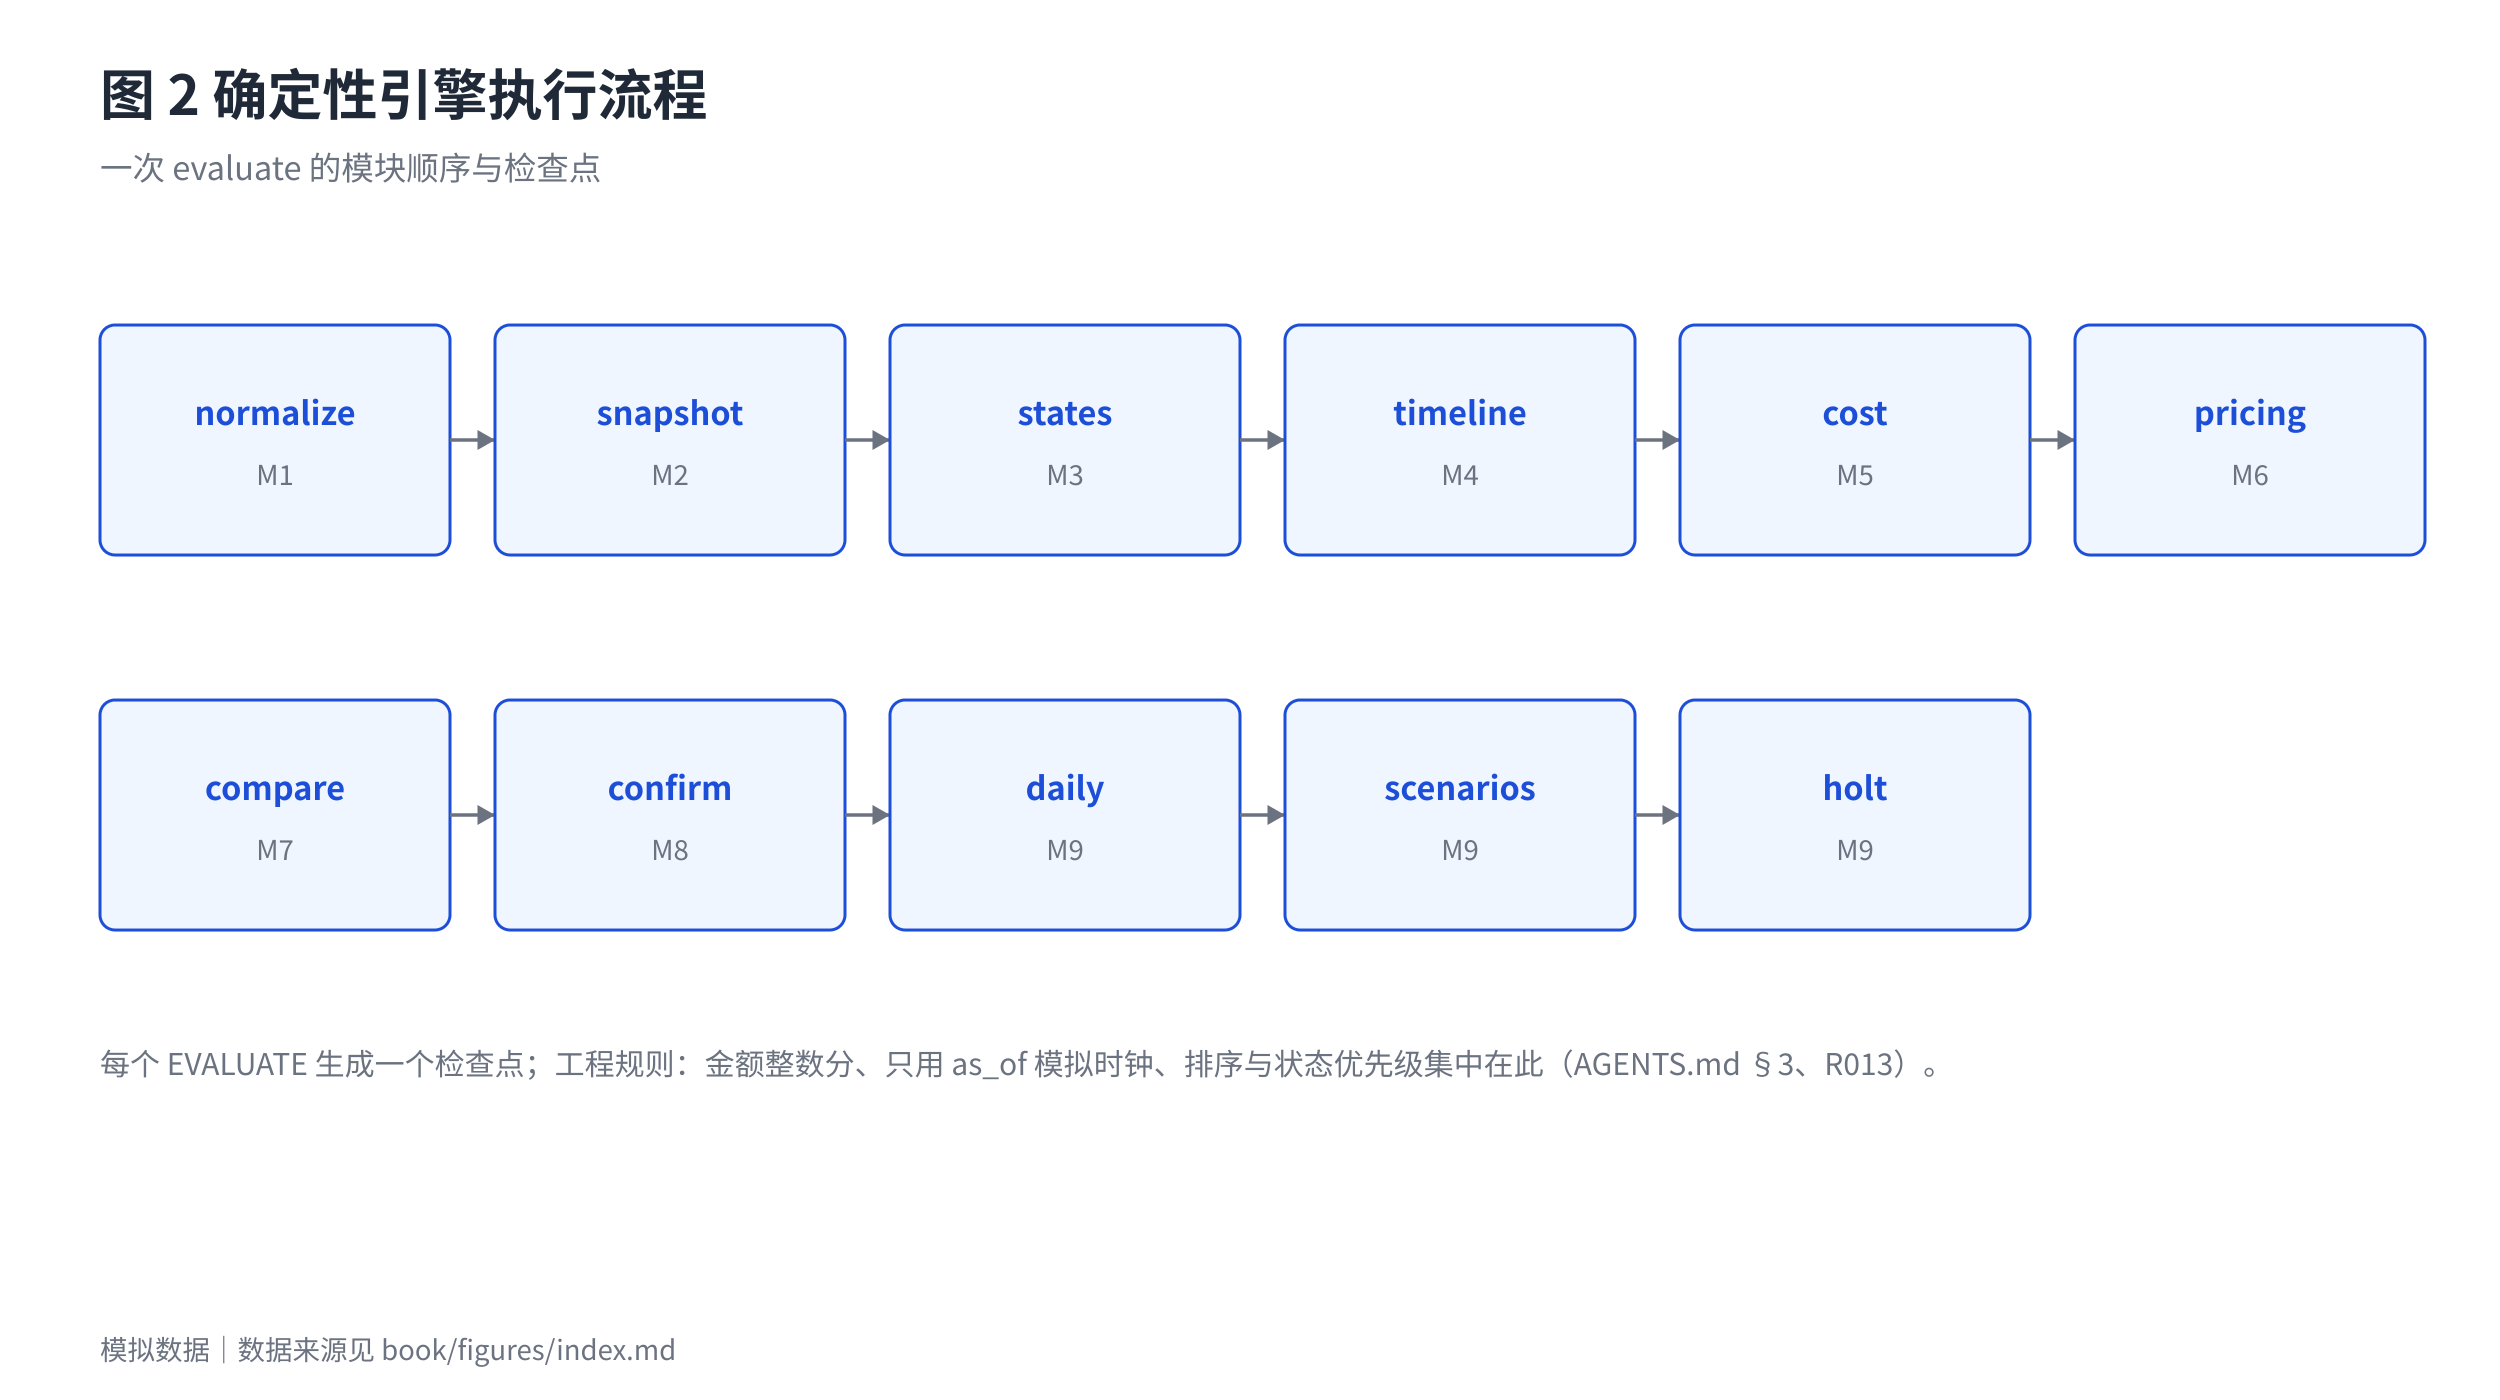
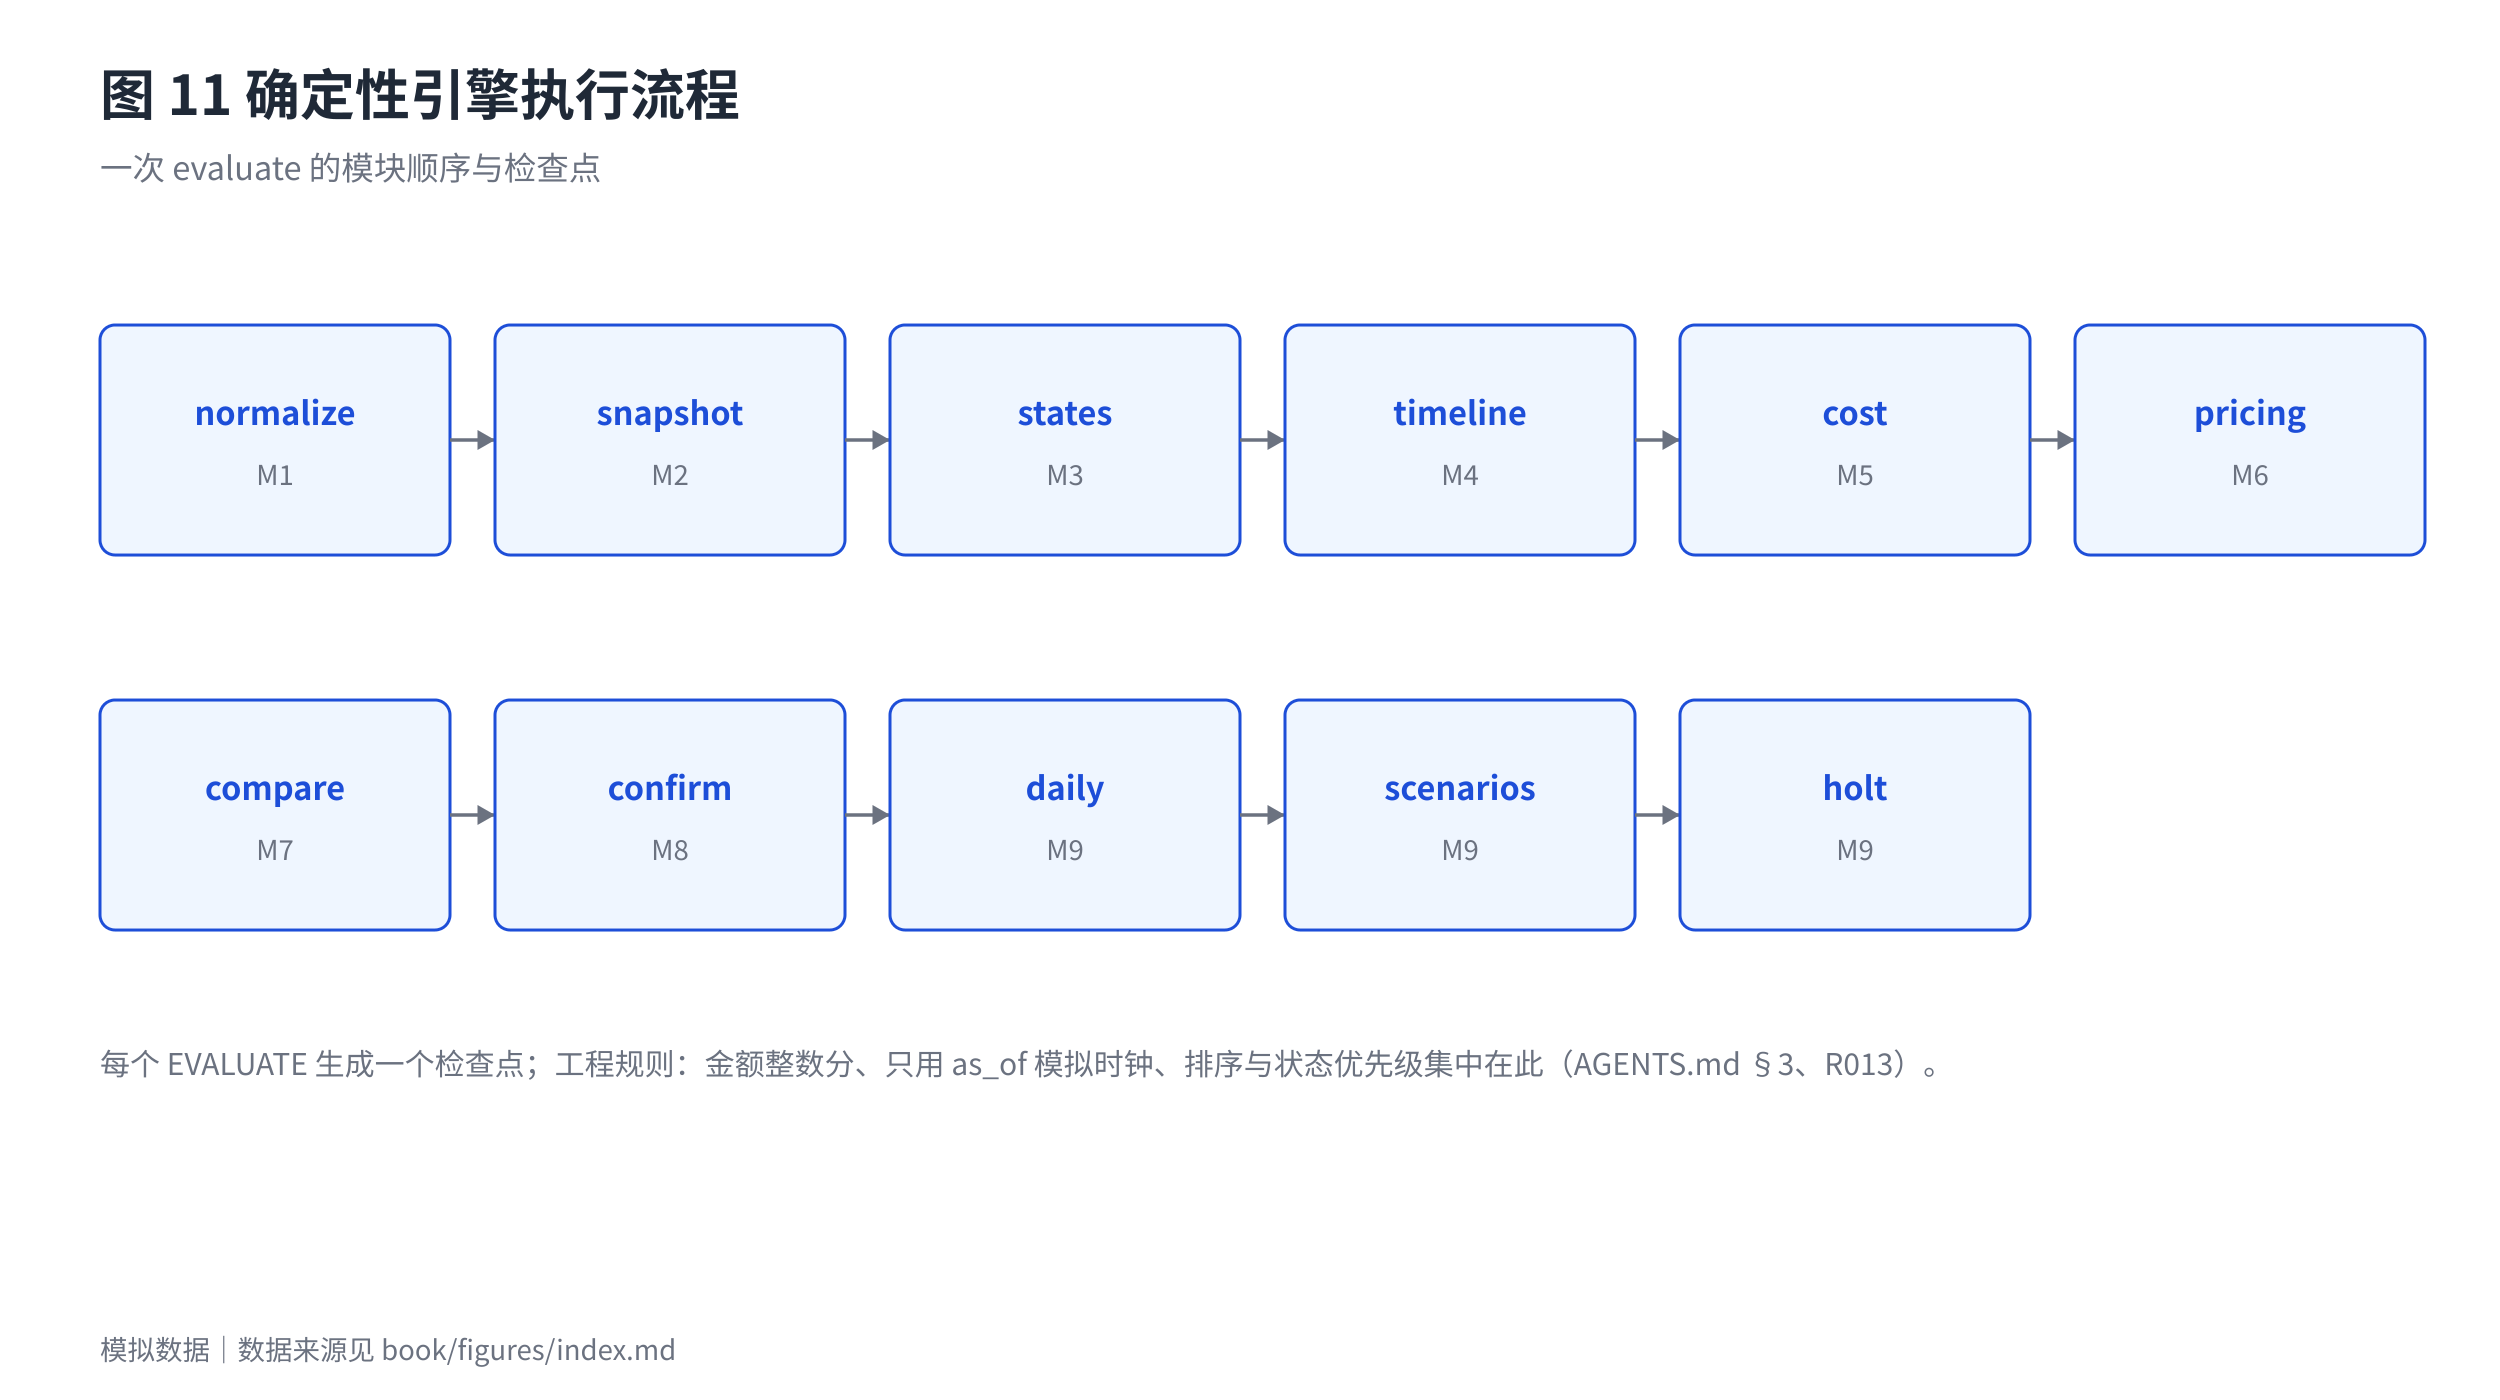
- <svg xmlns="http://www.w3.org/2000/svg" viewBox="0 0 1000 560" width="1000" height="560" role="img" aria-label="图 2 确定性引擎执行流程">
+ <svg xmlns="http://www.w3.org/2000/svg" viewBox="0 0 1000 560" width="1000" height="560" role="img" aria-label="图 11 确定性引擎执行流程">
  <rect x="0" y="0" width="1000" height="560" rx="0" fill="#ffffff" stroke="#ffffff" stroke-width="1.2" />
-   <text x="40" y="46" font-size="22" font-family="'Noto Sans CJK SC','Microsoft YaHei',sans-serif" text-anchor="start" font-weight="bold" fill="#1f2937">图 2 确定性引擎执行流程</text>
+   <text x="40" y="46" font-size="22" font-family="'Noto Sans CJK SC','Microsoft YaHei',sans-serif" text-anchor="start" font-weight="bold" fill="#1f2937">图 11 确定性引擎执行流程</text>
  <text x="40" y="72" font-size="13" font-family="'Noto Sans CJK SC','Microsoft YaHei',sans-serif" text-anchor="start" font-weight="normal" fill="#6b7280">一次 evaluate 的模块顺序与检查点</text>
  <rect x="40" y="130" width="140" height="92" rx="6" fill="#eff6ff" stroke="#1d4ed8" stroke-width="1.2" />
  <text x="110" y="170" font-size="13" font-family="'Noto Sans CJK SC','Microsoft YaHei',sans-serif" text-anchor="middle" font-weight="bold" fill="#1d4ed8">normalize</text>
  <text x="110" y="194" font-size="11" font-family="'Noto Sans CJK SC','Microsoft YaHei',sans-serif" text-anchor="middle" font-weight="normal" fill="#6b7280">M1</text>
  <line x1="180" y1="176" x2="198" y2="176" stroke="#6b7280" stroke-width="1.4" />
  <polygon points="198,176 191,172 191,180" fill="#6b7280" />
  <rect x="198" y="130" width="140" height="92" rx="6" fill="#eff6ff" stroke="#1d4ed8" stroke-width="1.2" />
  <text x="268" y="170" font-size="13" font-family="'Noto Sans CJK SC','Microsoft YaHei',sans-serif" text-anchor="middle" font-weight="bold" fill="#1d4ed8">snapshot</text>
  <text x="268" y="194" font-size="11" font-family="'Noto Sans CJK SC','Microsoft YaHei',sans-serif" text-anchor="middle" font-weight="normal" fill="#6b7280">M2</text>
  <line x1="338" y1="176" x2="356" y2="176" stroke="#6b7280" stroke-width="1.4" />
  <polygon points="356,176 349,172 349,180" fill="#6b7280" />
  <rect x="356" y="130" width="140" height="92" rx="6" fill="#eff6ff" stroke="#1d4ed8" stroke-width="1.2" />
  <text x="426" y="170" font-size="13" font-family="'Noto Sans CJK SC','Microsoft YaHei',sans-serif" text-anchor="middle" font-weight="bold" fill="#1d4ed8">states</text>
  <text x="426" y="194" font-size="11" font-family="'Noto Sans CJK SC','Microsoft YaHei',sans-serif" text-anchor="middle" font-weight="normal" fill="#6b7280">M3</text>
  <line x1="496" y1="176" x2="514" y2="176" stroke="#6b7280" stroke-width="1.4" />
  <polygon points="514,176 507,172 507,180" fill="#6b7280" />
  <rect x="514" y="130" width="140" height="92" rx="6" fill="#eff6ff" stroke="#1d4ed8" stroke-width="1.2" />
  <text x="584" y="170" font-size="13" font-family="'Noto Sans CJK SC','Microsoft YaHei',sans-serif" text-anchor="middle" font-weight="bold" fill="#1d4ed8">timeline</text>
  <text x="584" y="194" font-size="11" font-family="'Noto Sans CJK SC','Microsoft YaHei',sans-serif" text-anchor="middle" font-weight="normal" fill="#6b7280">M4</text>
  <line x1="654" y1="176" x2="672" y2="176" stroke="#6b7280" stroke-width="1.4" />
  <polygon points="672,176 665,172 665,180" fill="#6b7280" />
  <rect x="672" y="130" width="140" height="92" rx="6" fill="#eff6ff" stroke="#1d4ed8" stroke-width="1.2" />
  <text x="742" y="170" font-size="13" font-family="'Noto Sans CJK SC','Microsoft YaHei',sans-serif" text-anchor="middle" font-weight="bold" fill="#1d4ed8">cost</text>
  <text x="742" y="194" font-size="11" font-family="'Noto Sans CJK SC','Microsoft YaHei',sans-serif" text-anchor="middle" font-weight="normal" fill="#6b7280">M5</text>
  <line x1="812" y1="176" x2="830" y2="176" stroke="#6b7280" stroke-width="1.4" />
  <polygon points="830,176 823,172 823,180" fill="#6b7280" />
  <rect x="830" y="130" width="140" height="92" rx="6" fill="#eff6ff" stroke="#1d4ed8" stroke-width="1.2" />
  <text x="900" y="170" font-size="13" font-family="'Noto Sans CJK SC','Microsoft YaHei',sans-serif" text-anchor="middle" font-weight="bold" fill="#1d4ed8">pricing</text>
  <text x="900" y="194" font-size="11" font-family="'Noto Sans CJK SC','Microsoft YaHei',sans-serif" text-anchor="middle" font-weight="normal" fill="#6b7280">M6</text>
  <rect x="40" y="280" width="140" height="92" rx="6" fill="#eff6ff" stroke="#1d4ed8" stroke-width="1.2" />
  <text x="110" y="320" font-size="13" font-family="'Noto Sans CJK SC','Microsoft YaHei',sans-serif" text-anchor="middle" font-weight="bold" fill="#1d4ed8">compare</text>
  <text x="110" y="344" font-size="11" font-family="'Noto Sans CJK SC','Microsoft YaHei',sans-serif" text-anchor="middle" font-weight="normal" fill="#6b7280">M7</text>
  <line x1="180" y1="326" x2="198" y2="326" stroke="#6b7280" stroke-width="1.4" />
  <polygon points="198,326 191,322 191,330" fill="#6b7280" />
  <rect x="198" y="280" width="140" height="92" rx="6" fill="#eff6ff" stroke="#1d4ed8" stroke-width="1.2" />
  <text x="268" y="320" font-size="13" font-family="'Noto Sans CJK SC','Microsoft YaHei',sans-serif" text-anchor="middle" font-weight="bold" fill="#1d4ed8">confirm</text>
  <text x="268" y="344" font-size="11" font-family="'Noto Sans CJK SC','Microsoft YaHei',sans-serif" text-anchor="middle" font-weight="normal" fill="#6b7280">M8</text>
  <line x1="338" y1="326" x2="356" y2="326" stroke="#6b7280" stroke-width="1.4" />
  <polygon points="356,326 349,322 349,330" fill="#6b7280" />
  <rect x="356" y="280" width="140" height="92" rx="6" fill="#eff6ff" stroke="#1d4ed8" stroke-width="1.2" />
  <text x="426" y="320" font-size="13" font-family="'Noto Sans CJK SC','Microsoft YaHei',sans-serif" text-anchor="middle" font-weight="bold" fill="#1d4ed8">daily</text>
  <text x="426" y="344" font-size="11" font-family="'Noto Sans CJK SC','Microsoft YaHei',sans-serif" text-anchor="middle" font-weight="normal" fill="#6b7280">M9</text>
  <line x1="496" y1="326" x2="514" y2="326" stroke="#6b7280" stroke-width="1.4" />
  <polygon points="514,326 507,322 507,330" fill="#6b7280" />
  <rect x="514" y="280" width="140" height="92" rx="6" fill="#eff6ff" stroke="#1d4ed8" stroke-width="1.2" />
  <text x="584" y="320" font-size="13" font-family="'Noto Sans CJK SC','Microsoft YaHei',sans-serif" text-anchor="middle" font-weight="bold" fill="#1d4ed8">scenarios</text>
  <text x="584" y="344" font-size="11" font-family="'Noto Sans CJK SC','Microsoft YaHei',sans-serif" text-anchor="middle" font-weight="normal" fill="#6b7280">M9</text>
  <line x1="654" y1="326" x2="672" y2="326" stroke="#6b7280" stroke-width="1.4" />
  <polygon points="672,326 665,322 665,330" fill="#6b7280" />
  <rect x="672" y="280" width="140" height="92" rx="6" fill="#eff6ff" stroke="#1d4ed8" stroke-width="1.2" />
  <text x="742" y="320" font-size="13" font-family="'Noto Sans CJK SC','Microsoft YaHei',sans-serif" text-anchor="middle" font-weight="bold" fill="#1d4ed8">holt</text>
  <text x="742" y="344" font-size="11" font-family="'Noto Sans CJK SC','Microsoft YaHei',sans-serif" text-anchor="middle" font-weight="normal" fill="#6b7280">M9</text>
  <text x="40" y="430" font-size="12" font-family="'Noto Sans CJK SC','Microsoft YaHei',sans-serif" text-anchor="start" font-weight="normal" fill="#6b7280">每个 EVALUATE 生成一个检查点；工程规则：金额整数分、只用 as_of 模拟时钟、排序与状态优先级集中在此（AGENTS.md §3、R013）。</text>
  <text x="40" y="544" font-size="11" font-family="'Noto Sans CJK SC','Microsoft YaHei',sans-serif" text-anchor="start" font-weight="normal" fill="#6b7280">模拟数据｜数据来源见 book/figures/index.md</text>
</svg>
